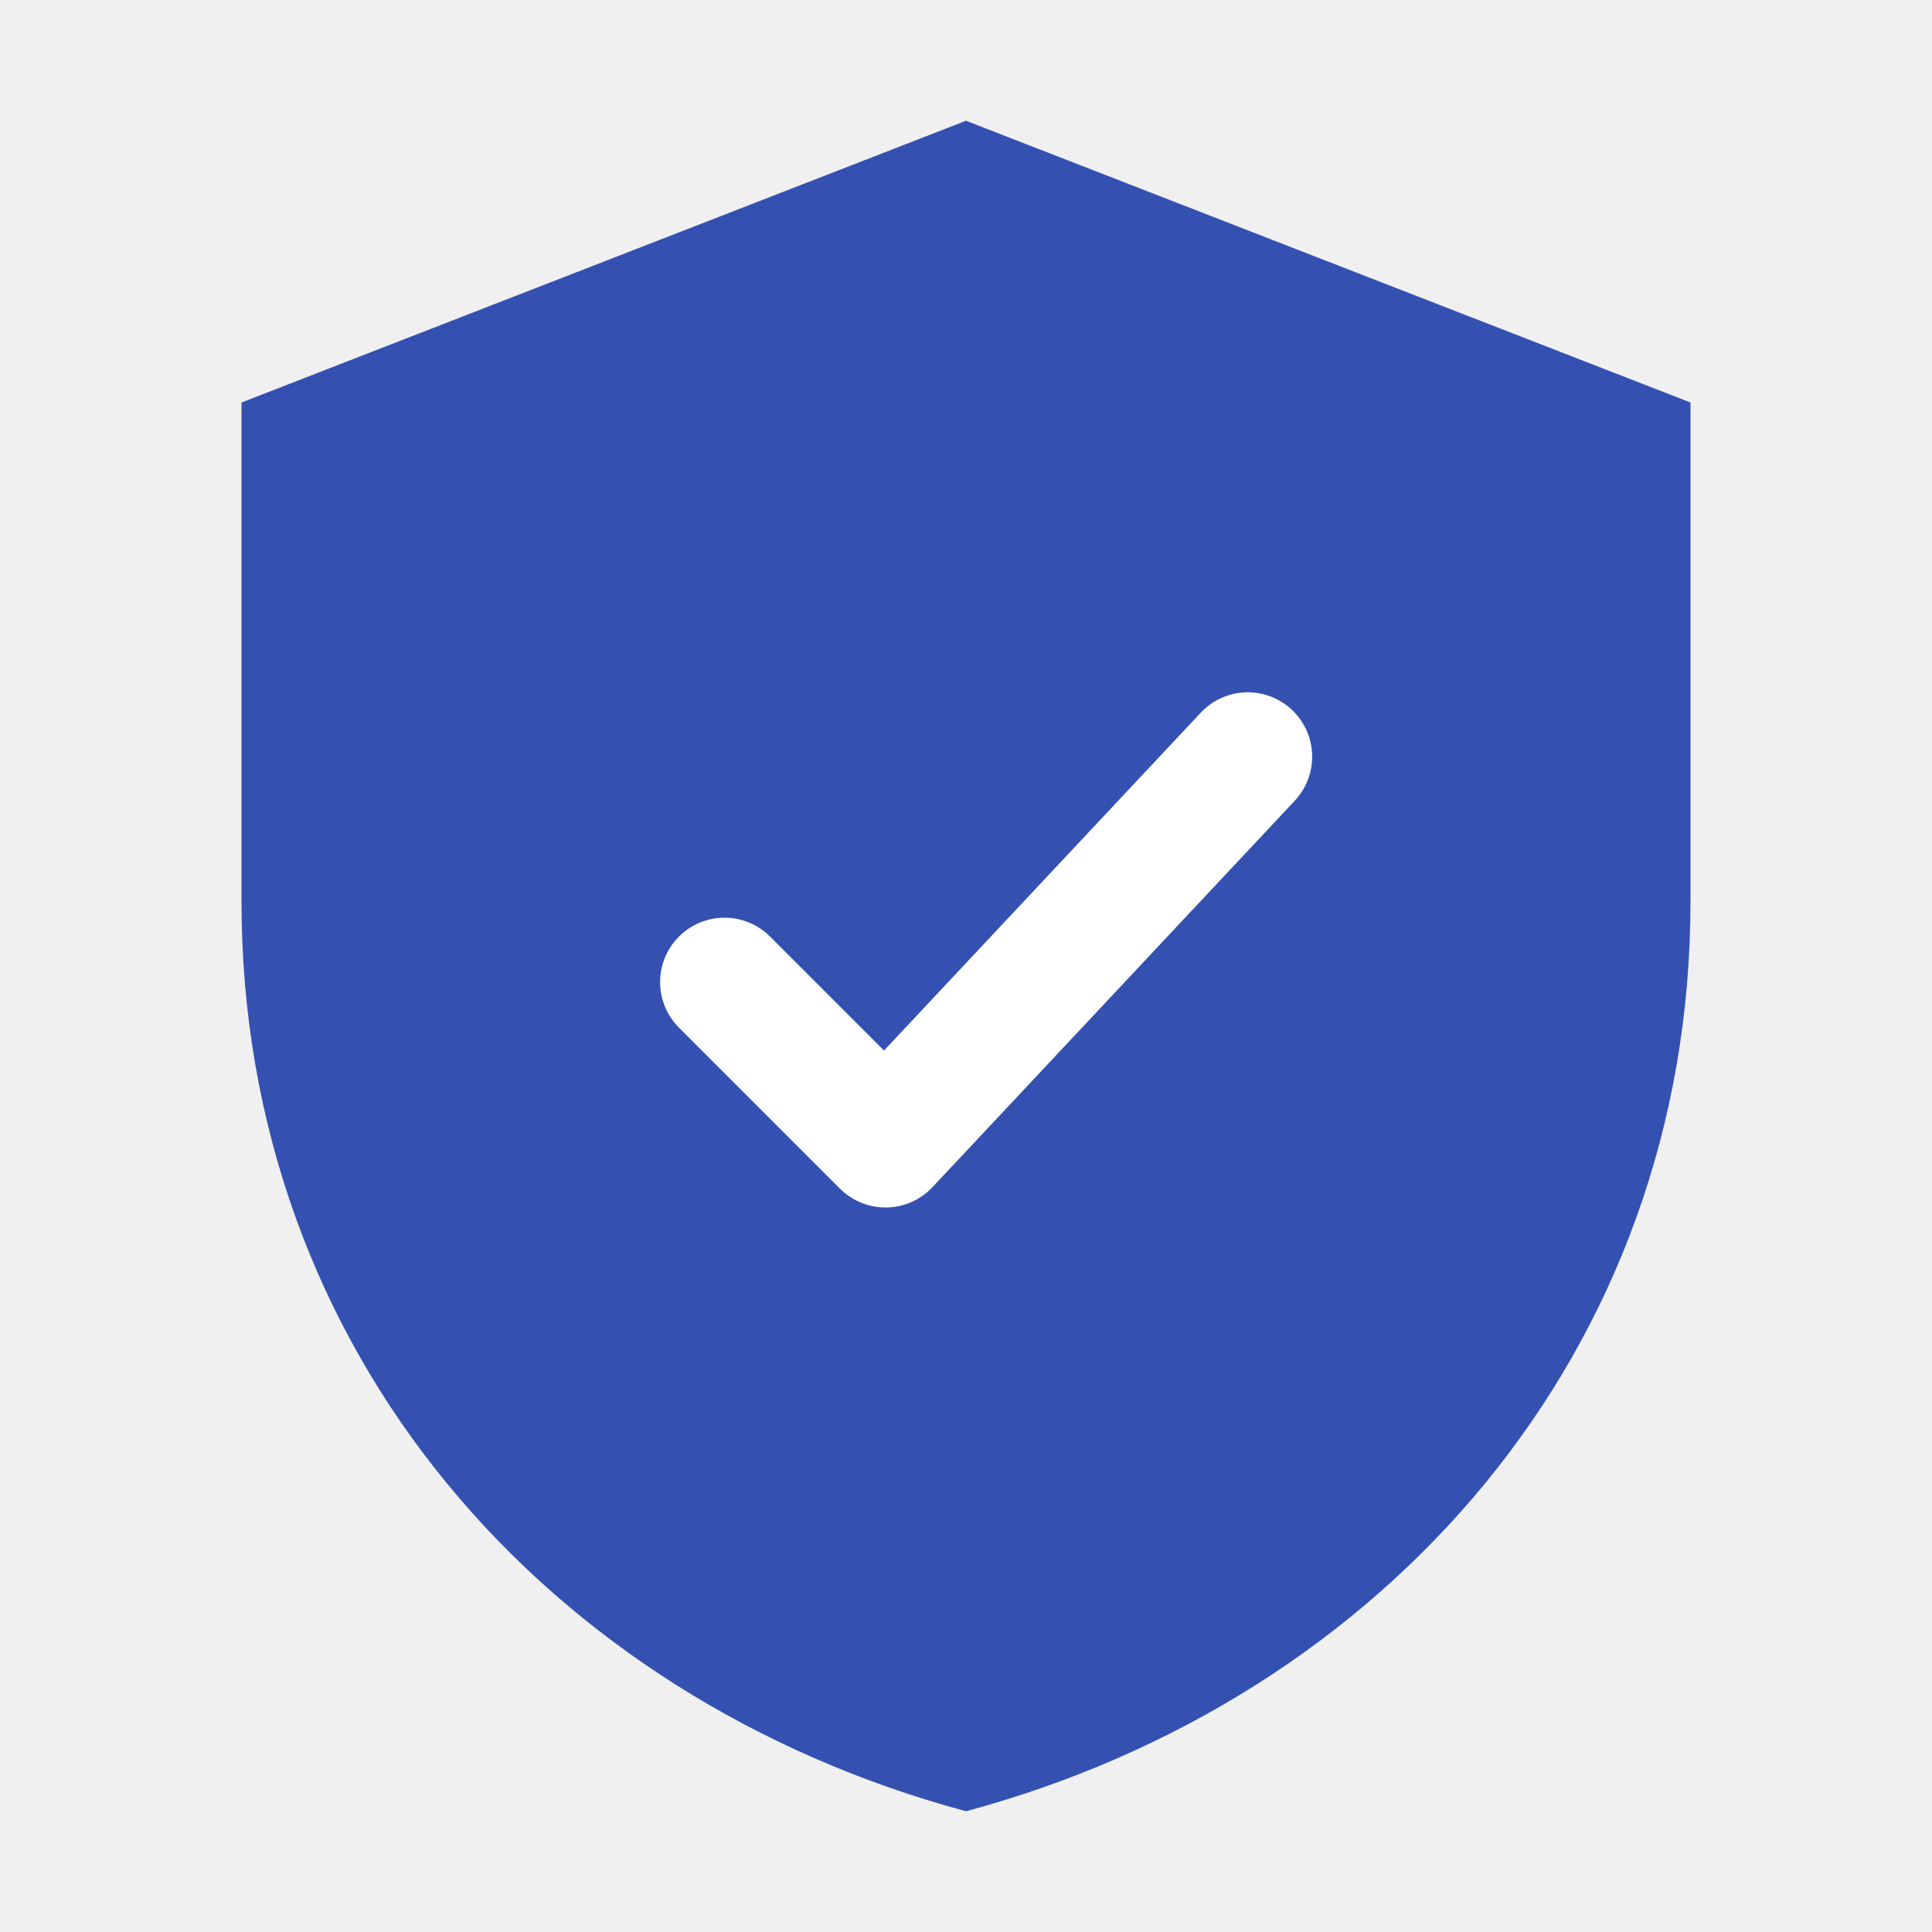
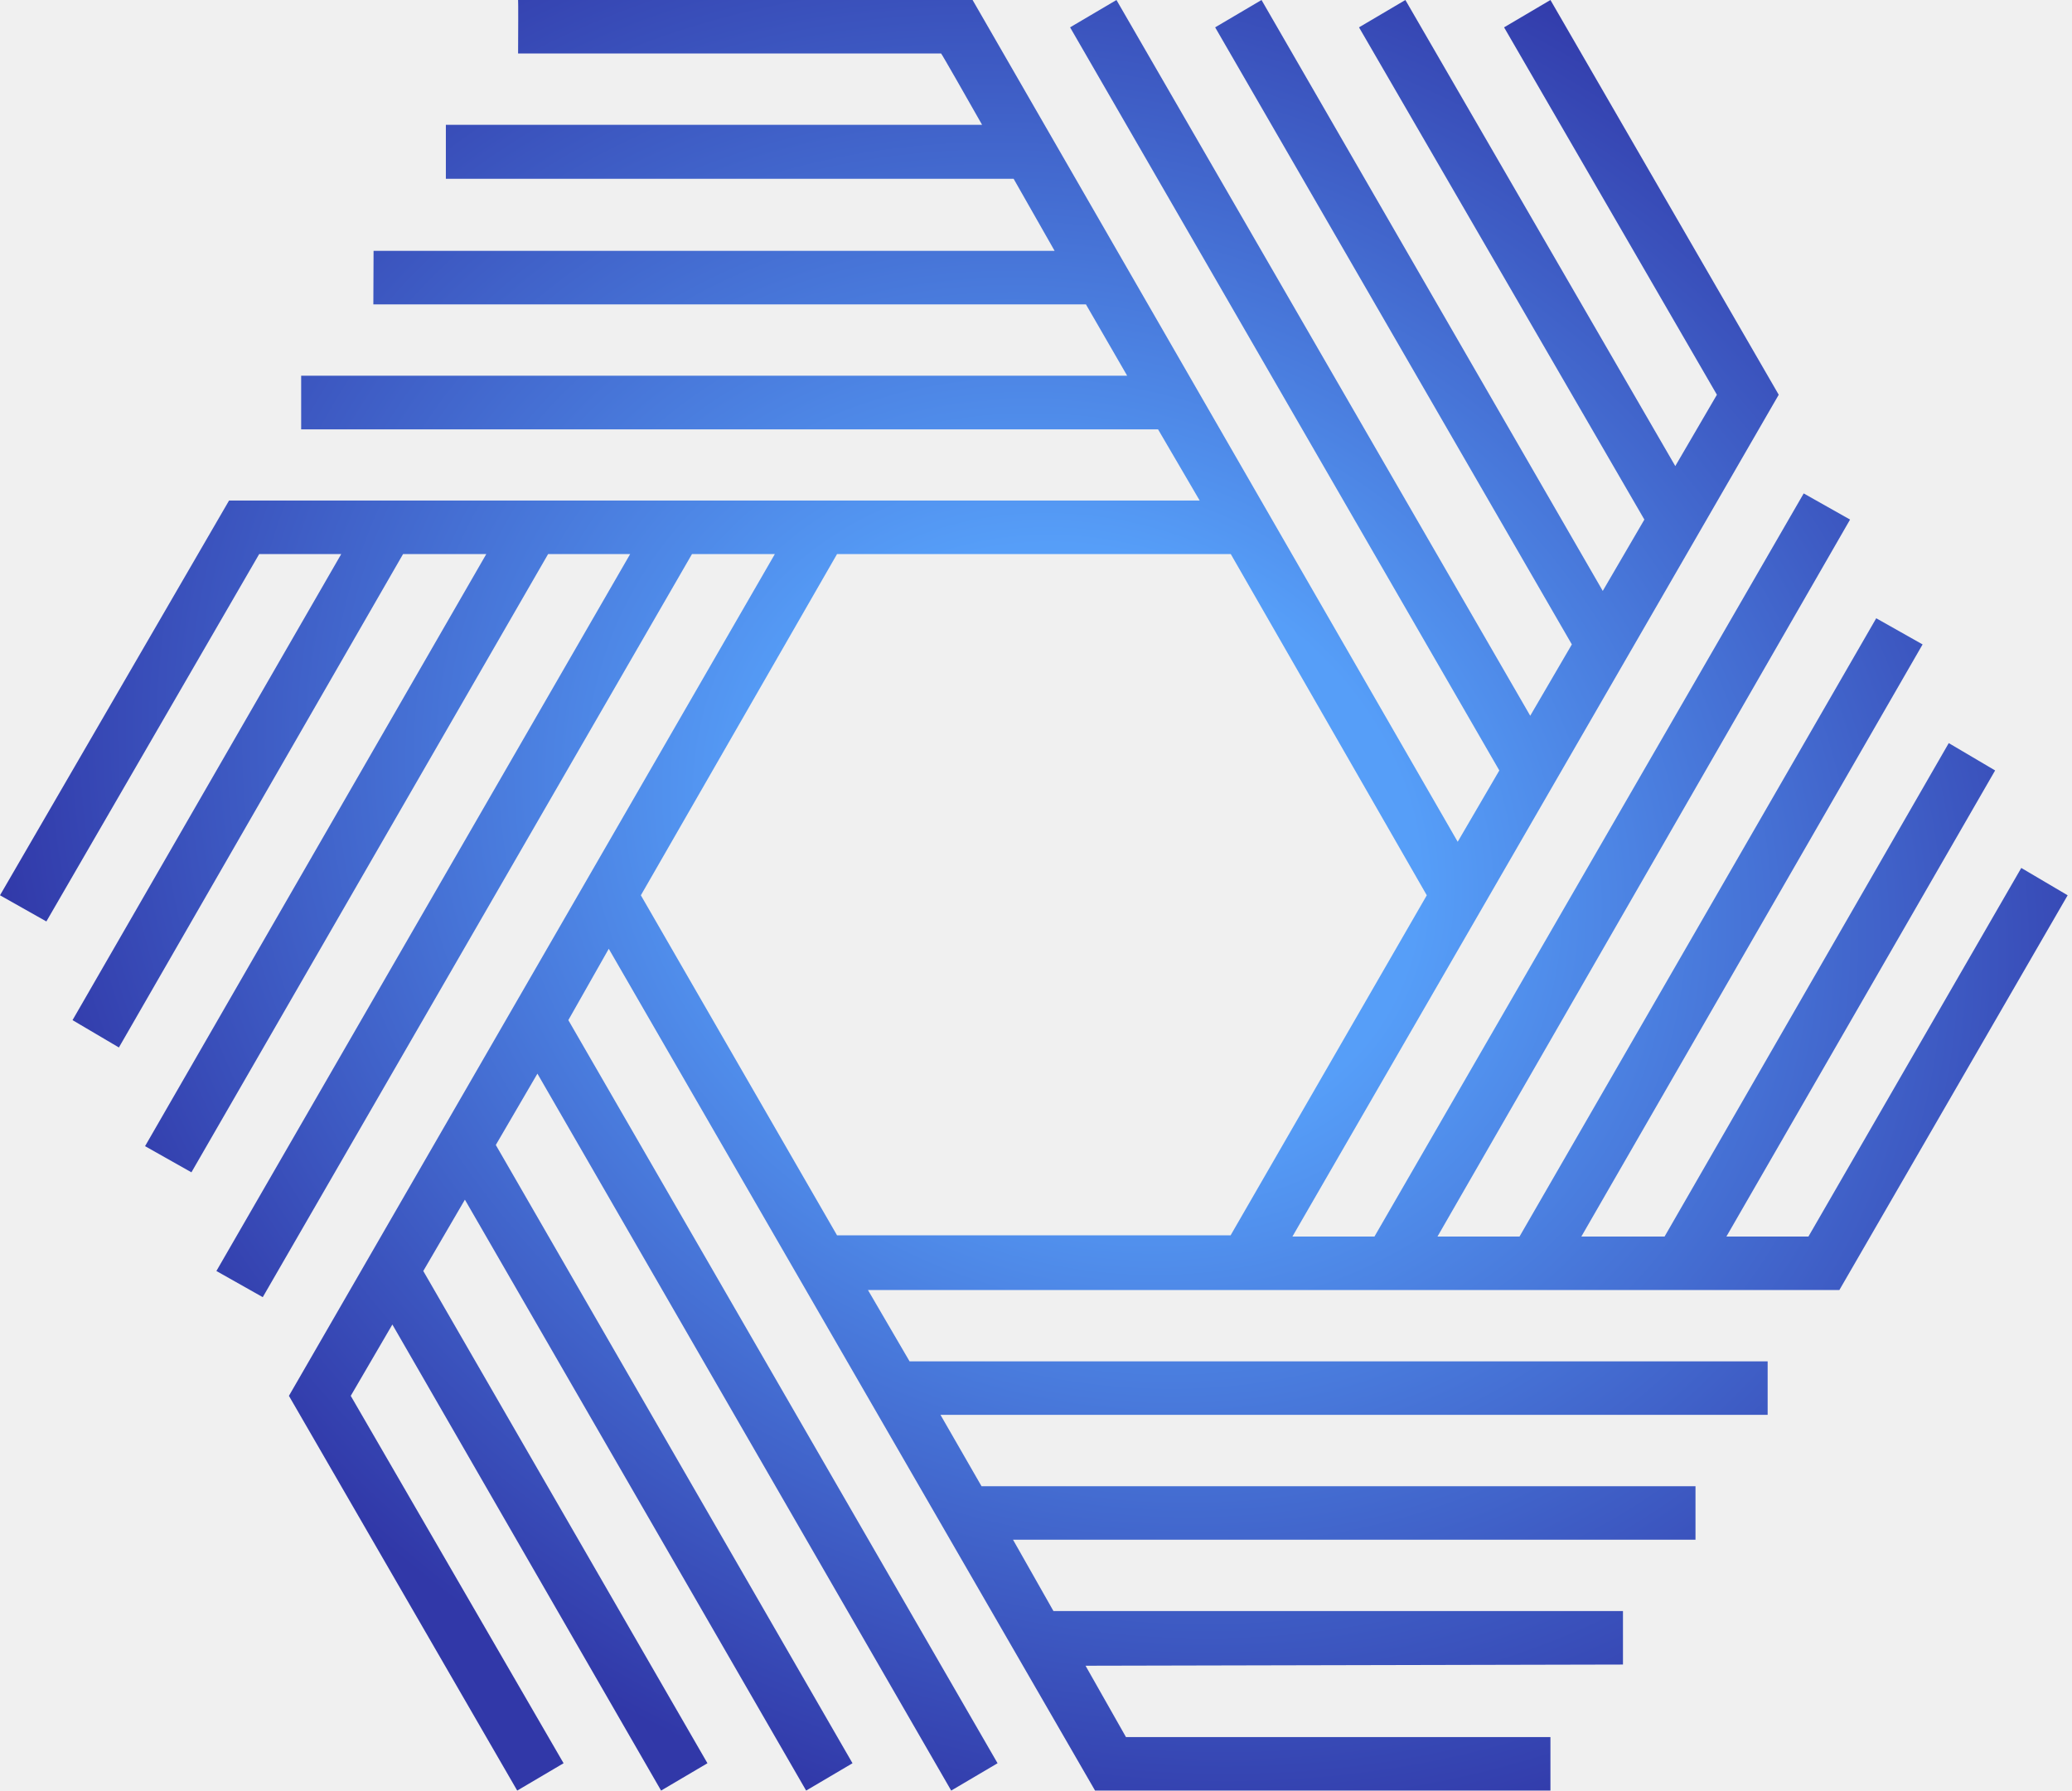
- <svg xmlns="http://www.w3.org/2000/svg" width="32" height="32" viewBox="0 0 24 24">
-   <path d="M12 1.5 21 5v6.2c0 5.6-3.8 9.9-9 11.3-5.2-1.4-9-5.7-9-11.3V5l9-3.5Z" fill="#3451b2" />
-   <path d="M9 12.2 11 14.2 15.5 9.4" stroke="#ffffff" stroke-width="1.6" fill="none" stroke-linecap="round" stroke-linejoin="round" />
+ <svg xmlns="http://www.w3.org/2000/svg" width="405" height="350" viewBox="0 0 405 350" fill="none">
+   <path fill-rule="evenodd" clip-rule="evenodd" d="M190.106 0H101.268C101.316 0 101.288 6.972 101.268 10.458H183.951C184.041 10.458 189.332 19.754 191.965 24.402H87.151V34.953H198.129L206.142 49.037H73.019L72.975 59.495H212.26L220.319 73.44H58.867V83.931H226.361L234.495 97.842H44.77L0 175L9.064 180.113L50.664 108.3H66.7L14.177 199.402L23.24 204.748L78.785 108.3H95.053L28.353 224.037L37.417 229.15L107.138 108.3H123.174L42.297 248.44L51.361 253.552L135.259 108.3H151.457L56.474 272.842L101.096 350L110.159 344.655L68.559 272.842L76.693 258.898L129.216 350L138.28 344.655L82.736 248.44L90.87 234.495L157.57 350L166.633 344.655L96.912 223.805L105.046 209.861L185.923 350L194.987 344.655L111.089 199.402L118.991 185.458L214.044 350H303.054V339.542H220.086L212.185 325.598L317.231 325.365V314.907H205.91L198.008 300.963H331.408V290.505H191.85L183.831 276.56H345.511V266.102H177.789L169.655 252.158H359.529L404.15 175L395.086 169.655L353.486 241.7H337.45L389.973 150.598L380.91 145.252L325.365 241.7H309.097L375.797 125.963L366.733 120.85L297.012 241.7H280.976L361.62 101.56L352.556 96.448L268.659 241.7H252.623L347.676 77.158L303.054 0L293.991 5.345L335.591 77.158L327.457 91.102L274.701 0L265.637 5.345L321.414 101.56L313.28 115.505L246.58 0L237.517 5.345L307.238 125.963L299.104 139.907L218.227 0L209.163 5.345L293.061 150.598L284.927 164.542L190.106 0ZM163.612 108.3H240.57L278.884 175L240.538 241.468H163.612L125.265 175L163.612 108.3Z" fill="url(#paint0_radial_1990_80391)" />
+   <defs>
+     <radialGradient id="paint0_radial_1990_80391" cx="0" cy="0" r="1" gradientUnits="userSpaceOnUse" gradientTransform="translate(213.702 164.904) rotate(116.787) scale(194.152 224.191)">
+       <stop offset="0.291" stop-color="#569EF8" />
+       <stop offset="0.998" stop-color="#3138A8" />
+     </radialGradient>
+   </defs>
</svg>
